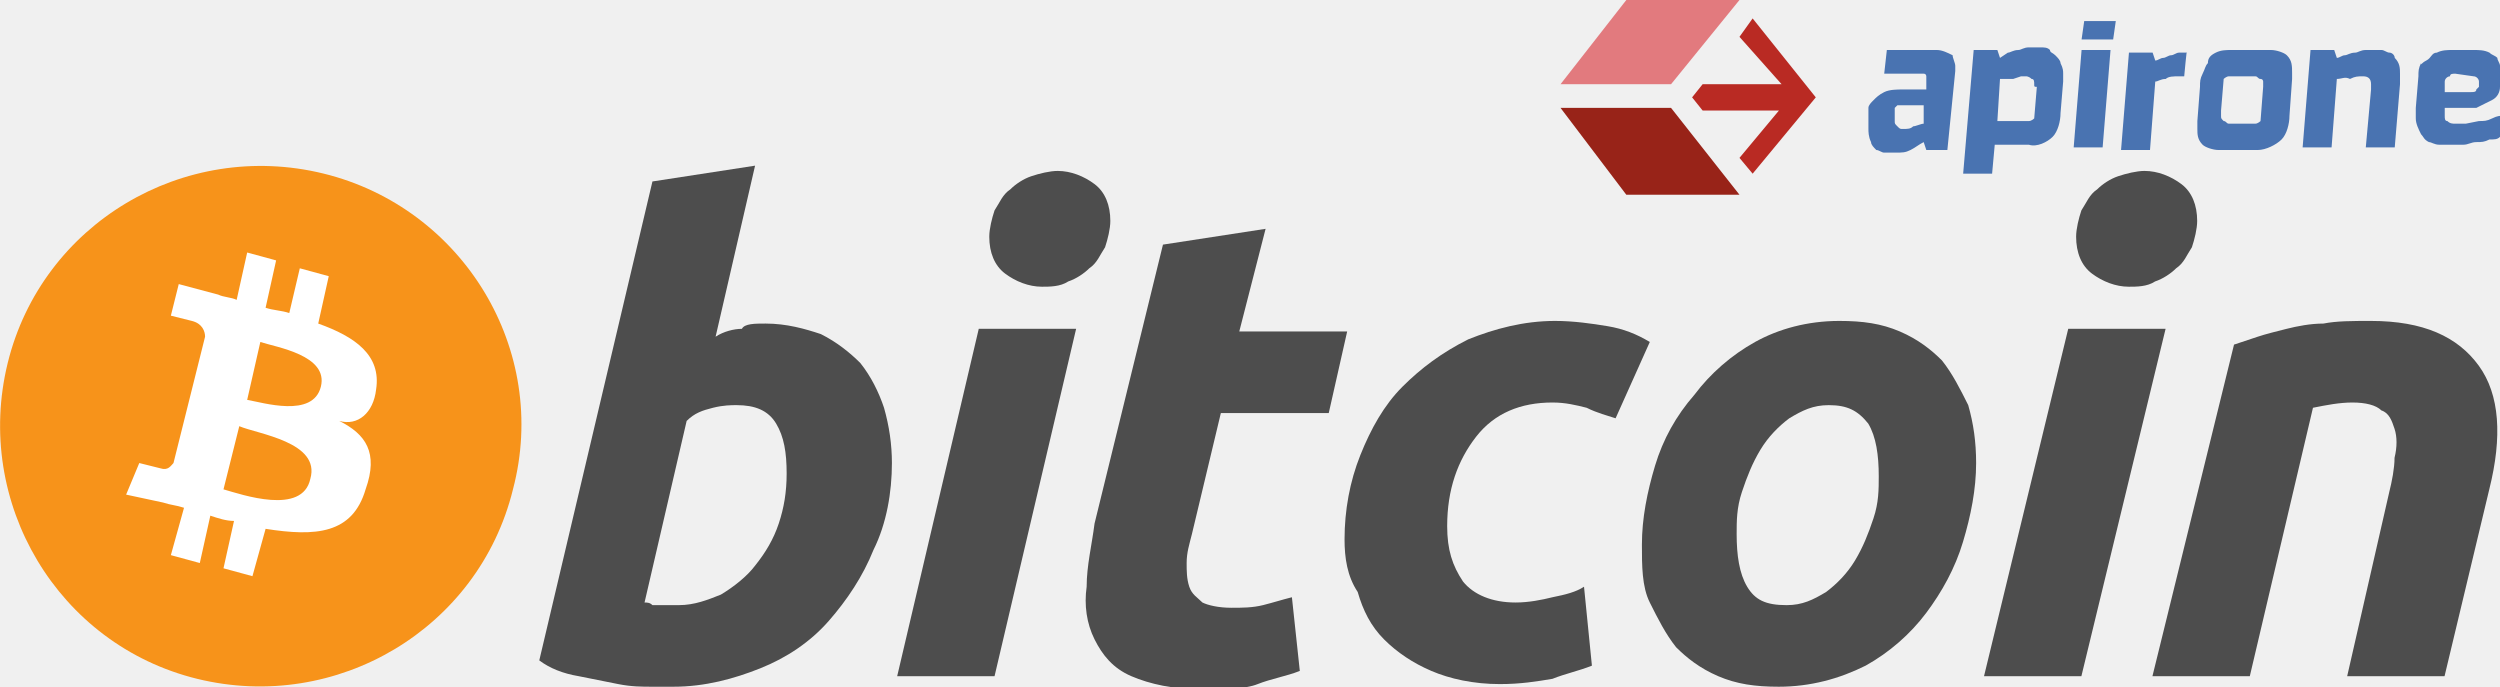
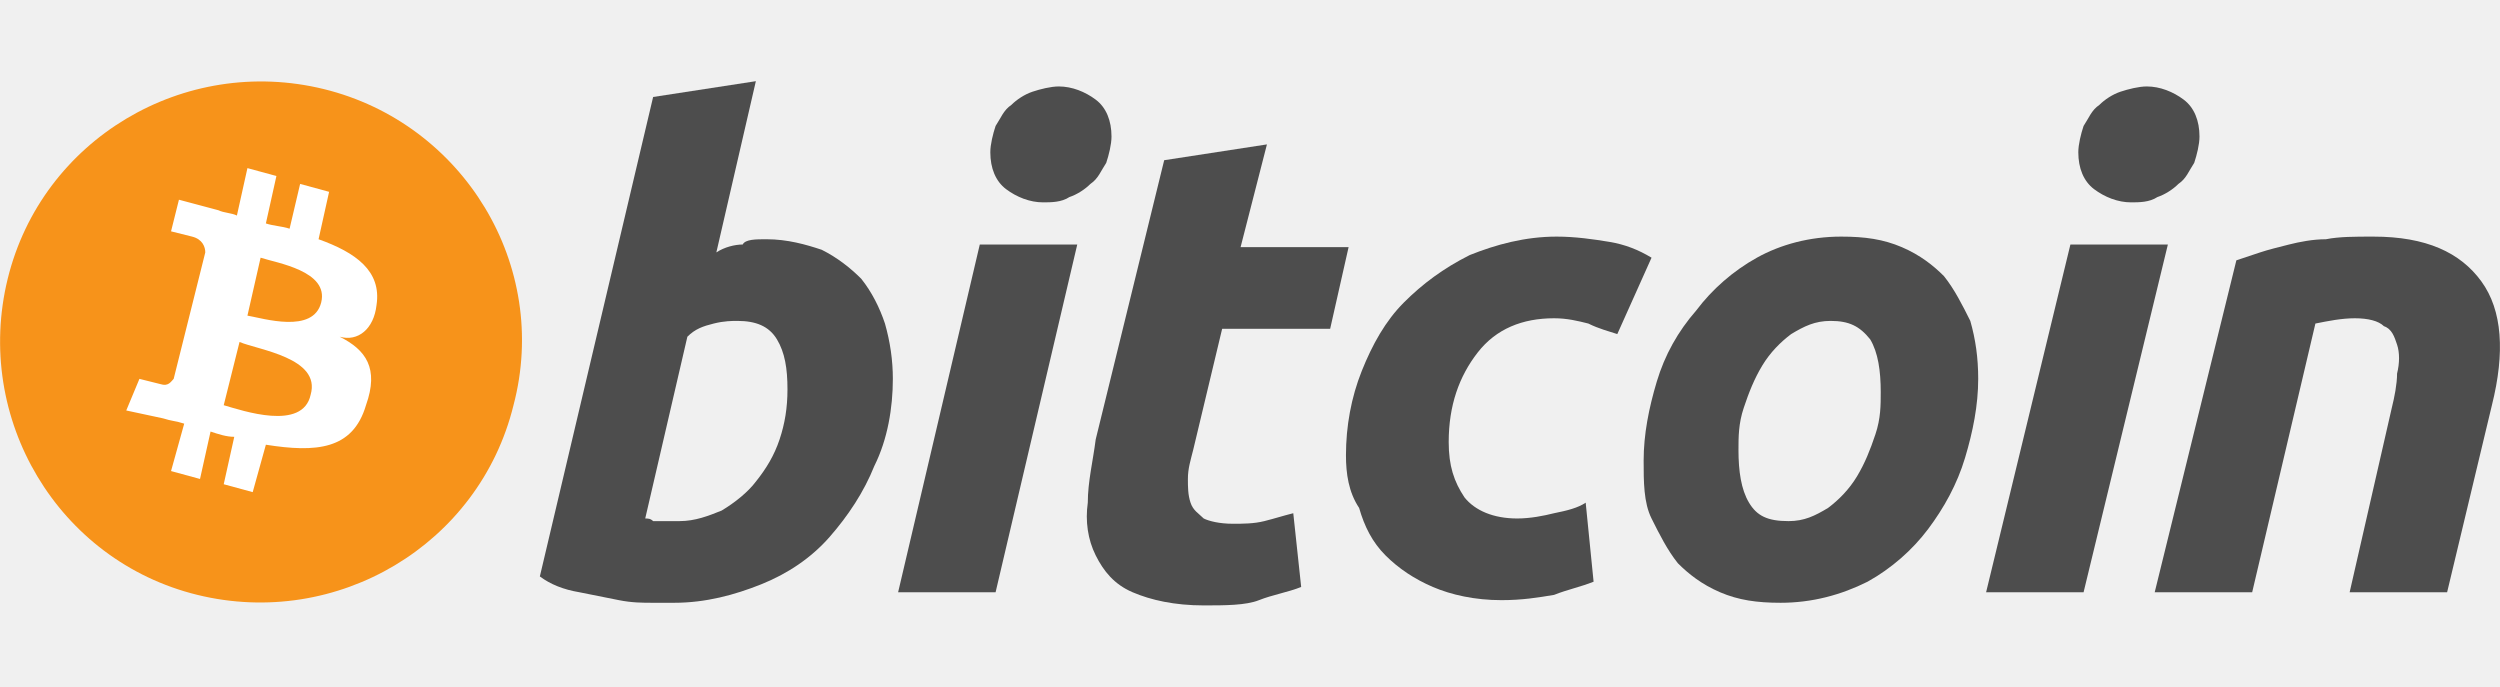
- <svg xmlns="http://www.w3.org/2000/svg" version="1.1" id="Слой_1" x="0px" y="0px" viewBox="0 0 95 26.1" width="95" height="26.1" style="enable-background:new 0 0 95 26.1;" xml:space="preserve">
+ <svg xmlns="http://www.w3.org/2000/svg" version="1.1" id="Слой_1" x="0px" y="0px" viewBox="0 0 94.9 19.9" width="95" height="26.1" style="enable-background:new 0 0 94.9 19.9;" xml:space="preserve">
  <style type="text/css">
	.st0{fill:#F7931A;}
	.st1{fill:#FFFFFF;}
	.st2{fill:#4D4D4D;}
- 	.st3{fill:#B92A23;}
- 	.st4{fill:#E27A7E;}
- 	.st5{fill:#982318;}
- 	.st6{fill:#4973B1;}
</style>
  <g transform="translate(-289.6074,-317.5047)">
-     <path class="st0" d="M309.1,336.1c-1.3,5.3-6.7,8.5-12,7.2c-5.3-1.3-8.5-6.7-7.2-12c1.3-5.3,6.7-8.5,12-7.2   S310.5,330.8,309.1,336.1L309.1,336.1z" />
-     <path class="st1" d="M303.9,332.3c0.2-1.3-0.8-2-2.2-2.5l0.4-1.8l-1.1-0.3l-0.4,1.7c-0.3-0.1-0.6-0.1-0.9-0.2l0.4-1.8l-1.1-0.3   l-0.4,1.8c-0.2-0.1-0.5-0.1-0.7-0.2l0,0l-1.5-0.4l-0.3,1.2c0,0,0.8,0.2,0.8,0.2c0.4,0.1,0.5,0.4,0.5,0.6l-0.5,2c0,0,0.1,0,0.1,0   c0,0-0.1,0-0.1,0l-0.7,2.8c-0.1,0.1-0.2,0.3-0.5,0.2c0,0-0.8-0.2-0.8-0.2l-0.5,1.2l1.4,0.3c0.3,0.1,0.5,0.1,0.8,0.2l-0.5,1.8   l1.1,0.3l0.4-1.8c0.3,0.1,0.6,0.2,0.9,0.2l-0.4,1.8l1.1,0.3l0.5-1.8c1.9,0.3,3.3,0.2,3.8-1.5c0.5-1.4,0-2.1-1-2.6   C303.2,333.7,303.8,333.2,303.9,332.3L303.9,332.3z M301.4,335.7c-0.3,1.4-2.6,0.6-3.3,0.4l0.6-2.4   C299.4,334,301.8,334.3,301.4,335.7L301.4,335.7z M301.8,332.2c-0.3,1.2-2.2,0.6-2.8,0.5l0.5-2.2   C300.1,330.7,302.1,331,301.8,332.2z" />
-     <path class="st2" d="M318.7,329.8c0.8,0,1.5,0.2,2.1,0.4c0.6,0.3,1.1,0.7,1.5,1.1c0.4,0.5,0.7,1.1,0.9,1.7c0.2,0.7,0.3,1.4,0.3,2.1   c0,1.1-0.2,2.3-0.7,3.3c-0.4,1-1,1.9-1.7,2.7c-0.7,0.8-1.6,1.4-2.6,1.8c-1,0.4-2.1,0.7-3.3,0.7c-0.2,0-0.4,0-0.8,0s-0.8,0-1.3-0.1   c-0.5-0.1-1-0.2-1.5-0.3c-0.6-0.1-1.1-0.3-1.5-0.6l4.3-18.2l3.9-0.6l-1.5,6.5c0.3-0.2,0.7-0.3,1-0.3   C317.9,329.8,318.3,329.8,318.7,329.8L318.7,329.8z M315.4,340.5c0.6,0,1.1-0.2,1.6-0.4c0.5-0.3,1-0.7,1.3-1.1   c0.4-0.5,0.7-1,0.9-1.6c0.2-0.6,0.3-1.2,0.3-1.9c0-0.8-0.1-1.4-0.4-1.9c-0.3-0.5-0.8-0.7-1.5-0.7c-0.2,0-0.5,0-0.9,0.1   c-0.4,0.1-0.7,0.2-1,0.5l-1.6,6.9c0.1,0,0.2,0,0.3,0.1c0.1,0,0.2,0,0.2,0c0.1,0,0.2,0,0.3,0S315.2,340.5,315.4,340.5L315.4,340.5z" />
-     <path class="st2" d="M327.4,343.2h-3.7l3.1-13.2h3.7L327.4,343.2z M329.2,328.4c-0.5,0-1-0.2-1.4-0.5c-0.4-0.3-0.6-0.8-0.6-1.4   c0-0.3,0.1-0.7,0.2-1c0.2-0.3,0.3-0.6,0.6-0.8c0.2-0.2,0.5-0.4,0.8-0.5c0.3-0.1,0.7-0.2,1-0.2c0.5,0,1,0.2,1.4,0.5   c0.4,0.3,0.6,0.8,0.6,1.4c0,0.3-0.1,0.7-0.2,1c-0.2,0.3-0.3,0.6-0.6,0.8c-0.2,0.2-0.5,0.4-0.8,0.5   C329.9,328.4,329.5,328.4,329.2,328.4L329.2,328.4z" />
-     <path class="st2" d="M333.8,326.8l3.9-0.6l-1,3.9h4.1l-0.7,3.1H336l-1.1,4.6c-0.1,0.4-0.2,0.7-0.2,1.1c0,0.3,0,0.6,0.1,0.9   s0.3,0.4,0.5,0.6c0.2,0.1,0.6,0.2,1.1,0.2c0.4,0,0.8,0,1.2-0.1c0.4-0.1,0.7-0.2,1.1-0.3l0.3,2.8c-0.5,0.2-1.1,0.3-1.6,0.5   s-1.3,0.2-2.1,0.2c-1.1,0-2-0.2-2.7-0.5s-1.1-0.8-1.4-1.4c-0.3-0.6-0.4-1.3-0.3-2c0-0.8,0.2-1.6,0.3-2.4L333.8,326.8L333.8,326.8z" />
-     <path class="st2" d="M340.7,338c0-1.1,0.2-2.2,0.6-3.2c0.4-1,0.9-1.9,1.6-2.6c0.7-0.7,1.5-1.3,2.5-1.8c1-0.4,2.1-0.7,3.3-0.7   c0.7,0,1.4,0.1,2,0.2s1.1,0.3,1.6,0.6l-1.3,2.9c-0.3-0.1-0.7-0.2-1.1-0.4c-0.4-0.1-0.8-0.2-1.3-0.2c-1.2,0-2.2,0.4-2.9,1.3   c-0.7,0.9-1.1,2-1.1,3.4c0,0.9,0.2,1.5,0.6,2.1c0.4,0.5,1.1,0.8,2,0.8c0.5,0,1-0.1,1.4-0.2c0.5-0.1,0.9-0.2,1.2-0.4l0.3,3   c-0.5,0.2-1,0.3-1.5,0.5c-0.6,0.1-1.2,0.2-2,0.2c-1,0-1.9-0.2-2.6-0.5c-0.7-0.3-1.3-0.7-1.8-1.2c-0.5-0.5-0.8-1.1-1-1.8   C340.8,339.4,340.7,338.7,340.7,338L340.7,338z" />
-     <path class="st2" d="M357.2,343.6c-0.9,0-1.6-0.1-2.3-0.4c-0.7-0.3-1.2-0.7-1.6-1.1c-0.4-0.5-0.7-1.1-1-1.7s-0.3-1.4-0.3-2.2   c0-1,0.2-2,0.5-3c0.3-1,0.8-1.9,1.5-2.7c0.6-0.8,1.4-1.5,2.3-2c0.9-0.5,2-0.8,3.2-0.8c0.9,0,1.6,0.1,2.3,0.4   c0.7,0.3,1.2,0.7,1.6,1.1c0.4,0.5,0.7,1.1,1,1.7c0.2,0.7,0.3,1.4,0.3,2.2c0,1-0.2,2-0.5,3c-0.3,1-0.8,1.9-1.4,2.7s-1.4,1.5-2.3,2   C359.5,343.3,358.4,343.6,357.2,343.6L357.2,343.6z M359.1,332.9c-0.6,0-1,0.2-1.5,0.5c-0.4,0.3-0.8,0.7-1.1,1.2s-0.5,1-0.7,1.6   c-0.2,0.6-0.2,1.1-0.2,1.6c0,0.8,0.1,1.5,0.4,2c0.3,0.5,0.7,0.7,1.5,0.7c0.6,0,1-0.2,1.5-0.5c0.4-0.3,0.8-0.7,1.1-1.2   s0.5-1,0.7-1.6c0.2-0.6,0.2-1.1,0.2-1.6c0-0.8-0.1-1.5-0.4-2C360.2,333.1,359.8,332.9,359.1,332.9L359.1,332.9z" />
-     <path class="st2" d="M368.7,343.2h-3.7l3.2-13.2h3.7L368.7,343.2z M370.5,328.4c-0.5,0-1-0.2-1.4-0.5c-0.4-0.3-0.6-0.8-0.6-1.4   c0-0.3,0.1-0.7,0.2-1c0.2-0.3,0.3-0.6,0.6-0.8c0.2-0.2,0.5-0.4,0.8-0.5c0.3-0.1,0.7-0.2,1-0.2c0.5,0,1,0.2,1.4,0.5   c0.4,0.3,0.6,0.8,0.6,1.4c0,0.3-0.1,0.7-0.2,1c-0.2,0.3-0.3,0.6-0.6,0.8c-0.2,0.2-0.5,0.4-0.8,0.5   C371.2,328.4,370.8,328.4,370.5,328.4z" />
-     <path class="st2" d="M374.5,330.6c0.3-0.1,0.6-0.2,0.9-0.3c0.3-0.1,0.7-0.2,1.1-0.3c0.4-0.1,0.9-0.2,1.4-0.2   c0.5-0.1,1.1-0.1,1.8-0.1c2,0,3.3,0.6,4.1,1.7s0.9,2.7,0.4,4.7l-1.7,7.1h-3.7l1.6-7c0.1-0.4,0.2-0.9,0.2-1.3c0.1-0.4,0.1-0.8,0-1.1   c-0.1-0.3-0.2-0.6-0.5-0.7c-0.2-0.2-0.6-0.3-1.1-0.3c-0.5,0-1,0.1-1.5,0.2l-2.4,10.2h-3.7L374.5,330.6z" />
-   </g>
-   <g>
-     <g>
-       <polygon class="st3" points="66.1,6 67.6,4.2 64.7,4.2 64.3,3.7 64.7,3.2 67.7,3.2 66.1,1.4 66.6,0.7 69,3.7 66.6,6.6   " />
-       <polygon class="st4" points="59.3,3.2 63.5,3.2 66.1,0 61.8,0   " />
-       <polygon class="st5" points="59.3,4.1 63.5,4.1 66.1,7.4 61.8,7.4   " />
-     </g>
-     <path class="st6" d="M74.3,2.5C74.3,2.6,74.3,2.6,74.3,2.5c0,0.1,0,0.2,0,0.2L74,5.7h-0.8l-0.1-0.3c-0.2,0.1-0.3,0.2-0.5,0.3   c-0.2,0.1-0.3,0.1-0.6,0.1h-0.2c-0.1,0-0.2,0-0.2,0c-0.1,0-0.2-0.1-0.3-0.1c-0.1-0.1-0.2-0.2-0.2-0.3C71,5.2,71,5,71,4.9   c0,0,0-0.1,0-0.1c0,0,0-0.1,0-0.2l0-0.2c0-0.1,0-0.2,0-0.3c0-0.1,0.1-0.2,0.2-0.3c0.1-0.1,0.2-0.2,0.4-0.3c0.2-0.1,0.5-0.1,0.7-0.1   h0.9V3.1c0,0,0-0.1,0-0.1V2.9c0,0,0-0.1-0.1-0.1c0,0-0.1,0-0.1,0h-1.4l0.1-0.9h1.9c0.2,0,0.4,0.1,0.6,0.2   C74.2,2.2,74.3,2.4,74.3,2.5L74.3,2.5z M72.1,4C72.1,4,72.1,4,72.1,4C72,4.1,72,4.1,72,4.1l0,0.3c0,0,0,0.1,0,0.2s0,0.1,0.1,0.2   c0.1,0.1,0.1,0.1,0.2,0.1c0.2,0,0.3,0,0.4-0.1c0.1,0,0.3-0.1,0.4-0.1l0-0.7L72.1,4z M78.4,2.8c0,0.1,0,0.2,0,0.3l-0.1,1.2   c0,0.3-0.1,0.7-0.3,0.9c-0.2,0.2-0.6,0.4-0.9,0.3h-1.3l-0.1,1.1h-1.1L75,1.9h0.9L76,2.2L76.3,2c0.1,0,0.2-0.1,0.4-0.1   c0.1,0,0.2-0.1,0.4-0.1c0.1,0,0.2,0,0.4,0s0.3,0,0.4,0.1C77.9,2,78,2,78.1,2.1s0.2,0.2,0.2,0.3C78.4,2.6,78.4,2.7,78.4,2.8   L78.4,2.8z M77.3,3.2c0-0.1,0-0.2-0.1-0.2c-0.1-0.1-0.2-0.1-0.2-0.1c0,0-0.1,0-0.2,0l-0.3,0.1L76.2,3L76,3l-0.1,1.6h1.2   c0.1,0,0.2-0.1,0.2-0.1c0,0,0,0,0,0l0.1-1.2C77.3,3.3,77.3,3.3,77.3,3.2C77.3,3.2,77.3,3.2,77.3,3.2L77.3,3.2z M79.9,5.6h-1.1   l0.3-3.7h1.1L79.9,5.6L79.9,5.6z M80.3,1.5h-1.2l0.1-0.7h1.2L80.3,1.5z M83,2.9h-0.2c-0.2,0-0.4,0-0.5,0.1c-0.2,0-0.3,0.1-0.4,0.1   l-0.2,2.6h-1.1l0.3-3.7h0.9l0.1,0.3c0.1,0,0.2-0.1,0.3-0.1c0.1,0,0.2-0.1,0.3-0.1c0.1,0,0.2-0.1,0.3-0.1c0.1,0,0.2,0,0.3,0   C83.1,1.8,83,2.9,83,2.9z M87,4.4c0,0.3-0.1,0.7-0.3,0.9c-0.2,0.2-0.6,0.4-0.9,0.4h-1.5c-0.2,0-0.5-0.1-0.6-0.2   c-0.2-0.2-0.2-0.4-0.2-0.6c0,0,0-0.1,0-0.1s0-0.1,0-0.2l0.1-1.3c0-0.2,0-0.3,0.1-0.5c0.1-0.2,0.1-0.3,0.2-0.4   C83.9,2.2,84,2.1,84.2,2c0.2-0.1,0.4-0.1,0.6-0.1h1.5c0.2,0,0.5,0.1,0.6,0.2c0.2,0.2,0.2,0.4,0.2,0.7c0,0,0,0.1,0,0.1   c0,0,0,0.1,0,0.1L87,4.4L87,4.4z M86,3.1C86,3.1,86,3,85.9,3c-0.1,0-0.1-0.1-0.2-0.1h-1c-0.1,0-0.2,0.1-0.2,0.1c0,0,0,0,0,0   l-0.1,1.2c0,0,0,0.1,0,0.1c0,0,0,0.1,0,0.1c0,0.1,0,0.1,0.1,0.2c0.1,0,0.1,0.1,0.2,0.1h1c0.1,0,0.2-0.1,0.2-0.1c0,0,0,0,0,0L86,3.3   C86,3.3,86,3.2,86,3.1L86,3.1L86,3.1z M91.2,2.8c0,0.1,0,0.1,0,0.2s0,0.2,0,0.2L91,5.6h-1.1l0.2-2.2c0-0.1,0-0.2,0-0.2   c0-0.2-0.1-0.3-0.3-0.3c-0.2,0-0.3,0-0.5,0.1C89.1,2.9,89,3,88.8,3l-0.2,2.6h-1.1l0.3-3.7h0.9l0.1,0.3c0.1,0,0.2-0.1,0.3-0.1   s0.2-0.1,0.4-0.1c0.1,0,0.2-0.1,0.4-0.1c0.1,0,0.2,0,0.3,0c0.1,0,0.2,0,0.3,0c0.1,0,0.2,0.1,0.3,0.1C90.9,2,91,2.1,91,2.2   C91.2,2.4,91.2,2.6,91.2,2.8L91.2,2.8z M95,2.8c0,0,0,0.1,0,0.1c0,0,0,0.1,0,0.1l0,0.3c0,0.2-0.1,0.4-0.3,0.5   c-0.2,0.1-0.4,0.2-0.6,0.3c-0.1,0-0.2,0-0.3,0l-0.4,0l-0.3,0c-0.1,0-0.2,0-0.2,0v0.1c0,0,0,0.1,0,0.1v0.1c0,0.1,0,0.2,0.1,0.2   c0.1,0.1,0.2,0.1,0.3,0.1c0.1,0,0.3,0,0.4,0l0.5-0.1c0.2,0,0.3,0,0.5-0.1s0.3-0.1,0.4-0.1l-0.1,0.8c-0.1,0.1-0.2,0.1-0.4,0.1   c-0.2,0.1-0.3,0.1-0.5,0.1c-0.2,0-0.3,0.1-0.5,0.1c-0.2,0-0.3,0-0.5,0c-0.1,0-0.2,0-0.4,0c-0.2,0-0.3-0.1-0.4-0.1   c-0.2-0.1-0.2-0.2-0.3-0.3c-0.1-0.2-0.2-0.4-0.2-0.6c0-0.1,0-0.1,0-0.2s0-0.1,0-0.2l0.1-1.2c0-0.2,0-0.3,0.1-0.5   C92,2.5,92,2.4,92.2,2.3S92.4,2,92.6,2c0.2-0.1,0.4-0.1,0.6-0.1h0.8c0.2,0,0.4,0,0.6,0.1c0.1,0.1,0.2,0.1,0.3,0.2   C94.9,2.3,95,2.4,95,2.5C95,2.6,95,2.7,95,2.8L95,2.8z M93.3,2.8c-0.1,0-0.2,0-0.2,0.1C93,2.9,92.9,3,92.9,3.1l0,0.4h0.2   c0.1,0,0.2,0,0.3,0l0.3,0c0.1,0,0.1,0,0.2,0c0.1,0,0.2,0,0.2-0.1c0,0,0.1-0.1,0.1-0.1c0,0,0-0.1,0-0.1s0-0.1,0-0.1   c0-0.1-0.1-0.2-0.2-0.2h0L93.3,2.8z" />
+     <path class="st0" d="M309.1,329.8c-1.3,5.3-6.7,8.5-12,7.2s-8.5-6.7-7.2-12s6.7-8.5,12-7.2S310.5,324.5,309.1,329.8L309.1,329.8z" />
+     <path class="st1" d="M303.9,326c0.2-1.3-0.8-2-2.2-2.5l0.4-1.8l-1.1-0.3l-0.4,1.7c-0.3-0.1-0.6-0.1-0.9-0.2l0.4-1.8l-1.1-0.3   l-0.4,1.8c-0.2-0.1-0.5-0.1-0.7-0.2l0,0l-1.5-0.4l-0.3,1.2l0.8,0.2c0.4,0.1,0.5,0.4,0.5,0.6l-0.5,2h0.1h-0.1l-0.7,2.8   c-0.1,0.1-0.2,0.3-0.5,0.2l-0.8-0.2l-0.5,1.2l1.4,0.3c0.3,0.1,0.5,0.1,0.8,0.2l-0.5,1.8l1.1,0.3l0.4-1.8c0.3,0.1,0.6,0.2,0.9,0.2   l-0.4,1.8l1.1,0.3l0.5-1.8c1.9,0.3,3.3,0.2,3.8-1.5c0.5-1.4,0-2.1-1-2.6C303.2,327.4,303.8,326.9,303.9,326L303.9,326z    M301.4,329.4c-0.3,1.4-2.6,0.6-3.3,0.4l0.6-2.4C299.4,327.7,301.8,328,301.4,329.4L301.4,329.4z M301.8,325.9   c-0.3,1.2-2.2,0.6-2.8,0.5l0.5-2.2C300.1,324.4,302.1,324.7,301.8,325.9z" />
+     <path class="st2" d="M318.7,323.5c0.8,0,1.5,0.2,2.1,0.4c0.6,0.3,1.1,0.7,1.5,1.1c0.4,0.5,0.7,1.1,0.9,1.7c0.2,0.7,0.3,1.4,0.3,2.1   c0,1.1-0.2,2.3-0.7,3.3c-0.4,1-1,1.9-1.7,2.7c-0.7,0.8-1.6,1.4-2.6,1.8s-2.1,0.7-3.3,0.7c-0.2,0-0.4,0-0.8,0s-0.8,0-1.3-0.1   s-1-0.2-1.5-0.3c-0.6-0.1-1.1-0.3-1.5-0.6l4.3-18.2l3.9-0.6l-1.5,6.5c0.3-0.2,0.7-0.3,1-0.3C317.9,323.5,318.3,323.5,318.7,323.5   L318.7,323.5z M315.4,334.2c0.6,0,1.1-0.2,1.6-0.4c0.5-0.3,1-0.7,1.3-1.1c0.4-0.5,0.7-1,0.9-1.6c0.2-0.6,0.3-1.2,0.3-1.9   c0-0.8-0.1-1.4-0.4-1.9s-0.8-0.7-1.5-0.7c-0.2,0-0.5,0-0.9,0.1s-0.7,0.2-1,0.5l-1.6,6.9c0.1,0,0.2,0,0.3,0.1c0.1,0,0.2,0,0.2,0   c0.1,0,0.2,0,0.3,0S315.2,334.2,315.4,334.2L315.4,334.2z" />
+     <path class="st2" d="M327.4,336.9h-3.7l3.1-13.2h3.7L327.4,336.9z M329.2,322.1c-0.5,0-1-0.2-1.4-0.5s-0.6-0.8-0.6-1.4   c0-0.3,0.1-0.7,0.2-1c0.2-0.3,0.3-0.6,0.6-0.8c0.2-0.2,0.5-0.4,0.8-0.5s0.7-0.2,1-0.2c0.5,0,1,0.2,1.4,0.5s0.6,0.8,0.6,1.4   c0,0.3-0.1,0.7-0.2,1c-0.2,0.3-0.3,0.6-0.6,0.8c-0.2,0.2-0.5,0.4-0.8,0.5C329.9,322.1,329.5,322.1,329.2,322.1L329.2,322.1z" />
+     <path class="st2" d="M333.8,320.5l3.9-0.6l-1,3.9h4.1l-0.7,3.1H336l-1.1,4.6c-0.1,0.4-0.2,0.7-0.2,1.1c0,0.3,0,0.6,0.1,0.9   s0.3,0.4,0.5,0.6c0.2,0.1,0.6,0.2,1.1,0.2c0.4,0,0.8,0,1.2-0.1c0.4-0.1,0.7-0.2,1.1-0.3l0.3,2.8c-0.5,0.2-1.1,0.3-1.6,0.5   s-1.3,0.2-2.1,0.2c-1.1,0-2-0.2-2.7-0.5s-1.1-0.8-1.4-1.4s-0.4-1.3-0.3-2c0-0.8,0.2-1.6,0.3-2.4L333.8,320.5L333.8,320.5z" />
+     <path class="st2" d="M340.7,331.7c0-1.1,0.2-2.2,0.6-3.2s0.9-1.9,1.6-2.6s1.5-1.3,2.5-1.8c1-0.4,2.1-0.7,3.3-0.7   c0.7,0,1.4,0.1,2,0.2s1.1,0.3,1.6,0.6l-1.3,2.9c-0.3-0.1-0.7-0.2-1.1-0.4c-0.4-0.1-0.8-0.2-1.3-0.2c-1.2,0-2.2,0.4-2.9,1.3   c-0.7,0.9-1.1,2-1.1,3.4c0,0.9,0.2,1.5,0.6,2.1c0.4,0.5,1.1,0.8,2,0.8c0.5,0,1-0.1,1.4-0.2c0.5-0.1,0.9-0.2,1.2-0.4l0.3,3   c-0.5,0.2-1,0.3-1.5,0.5c-0.6,0.1-1.2,0.2-2,0.2c-1,0-1.9-0.2-2.6-0.5s-1.3-0.7-1.8-1.2s-0.8-1.1-1-1.8   C340.8,333.1,340.7,332.4,340.7,331.7L340.7,331.7z" />
+     <path class="st2" d="M357.2,337.3c-0.9,0-1.6-0.1-2.3-0.4c-0.7-0.3-1.2-0.7-1.6-1.1c-0.4-0.5-0.7-1.1-1-1.7s-0.3-1.4-0.3-2.2   c0-1,0.2-2,0.5-3s0.8-1.9,1.5-2.7c0.6-0.8,1.4-1.5,2.3-2s2-0.8,3.2-0.8c0.9,0,1.6,0.1,2.3,0.4c0.7,0.3,1.2,0.7,1.6,1.1   c0.4,0.5,0.7,1.1,1,1.7c0.2,0.7,0.3,1.4,0.3,2.2c0,1-0.2,2-0.5,3s-0.8,1.9-1.4,2.7s-1.4,1.5-2.3,2   C359.5,337,358.4,337.3,357.2,337.3L357.2,337.3z M359.1,326.6c-0.6,0-1,0.2-1.5,0.5c-0.4,0.3-0.8,0.7-1.1,1.2s-0.5,1-0.7,1.6   s-0.2,1.1-0.2,1.6c0,0.8,0.1,1.5,0.4,2s0.7,0.7,1.5,0.7c0.6,0,1-0.2,1.5-0.5c0.4-0.3,0.8-0.7,1.1-1.2s0.5-1,0.7-1.6   s0.2-1.1,0.2-1.6c0-0.8-0.1-1.5-0.4-2C360.2,326.8,359.8,326.6,359.1,326.6L359.1,326.6z" />
+     <path class="st2" d="M368.7,336.9H365l3.2-13.2h3.7L368.7,336.9z M370.5,322.1c-0.5,0-1-0.2-1.4-0.5s-0.6-0.8-0.6-1.4   c0-0.3,0.1-0.7,0.2-1c0.2-0.3,0.3-0.6,0.6-0.8c0.2-0.2,0.5-0.4,0.8-0.5s0.7-0.2,1-0.2c0.5,0,1,0.2,1.4,0.5s0.6,0.8,0.6,1.4   c0,0.3-0.1,0.7-0.2,1c-0.2,0.3-0.3,0.6-0.6,0.8c-0.2,0.2-0.5,0.4-0.8,0.5C371.2,322.1,370.8,322.1,370.5,322.1z" />
+     <path class="st2" d="M374.5,324.3c0.3-0.1,0.6-0.2,0.9-0.3c0.3-0.1,0.7-0.2,1.1-0.3c0.4-0.1,0.9-0.2,1.4-0.2   c0.5-0.1,1.1-0.1,1.8-0.1c2,0,3.3,0.6,4.1,1.7s0.9,2.7,0.4,4.7l-1.7,7.1h-3.7l1.6-7c0.1-0.4,0.2-0.9,0.2-1.3c0.1-0.4,0.1-0.8,0-1.1   c-0.1-0.3-0.2-0.6-0.5-0.7c-0.2-0.2-0.6-0.3-1.1-0.3s-1,0.1-1.5,0.2l-2.4,10.2h-3.7L374.5,324.3z" />
  </g>
</svg>
